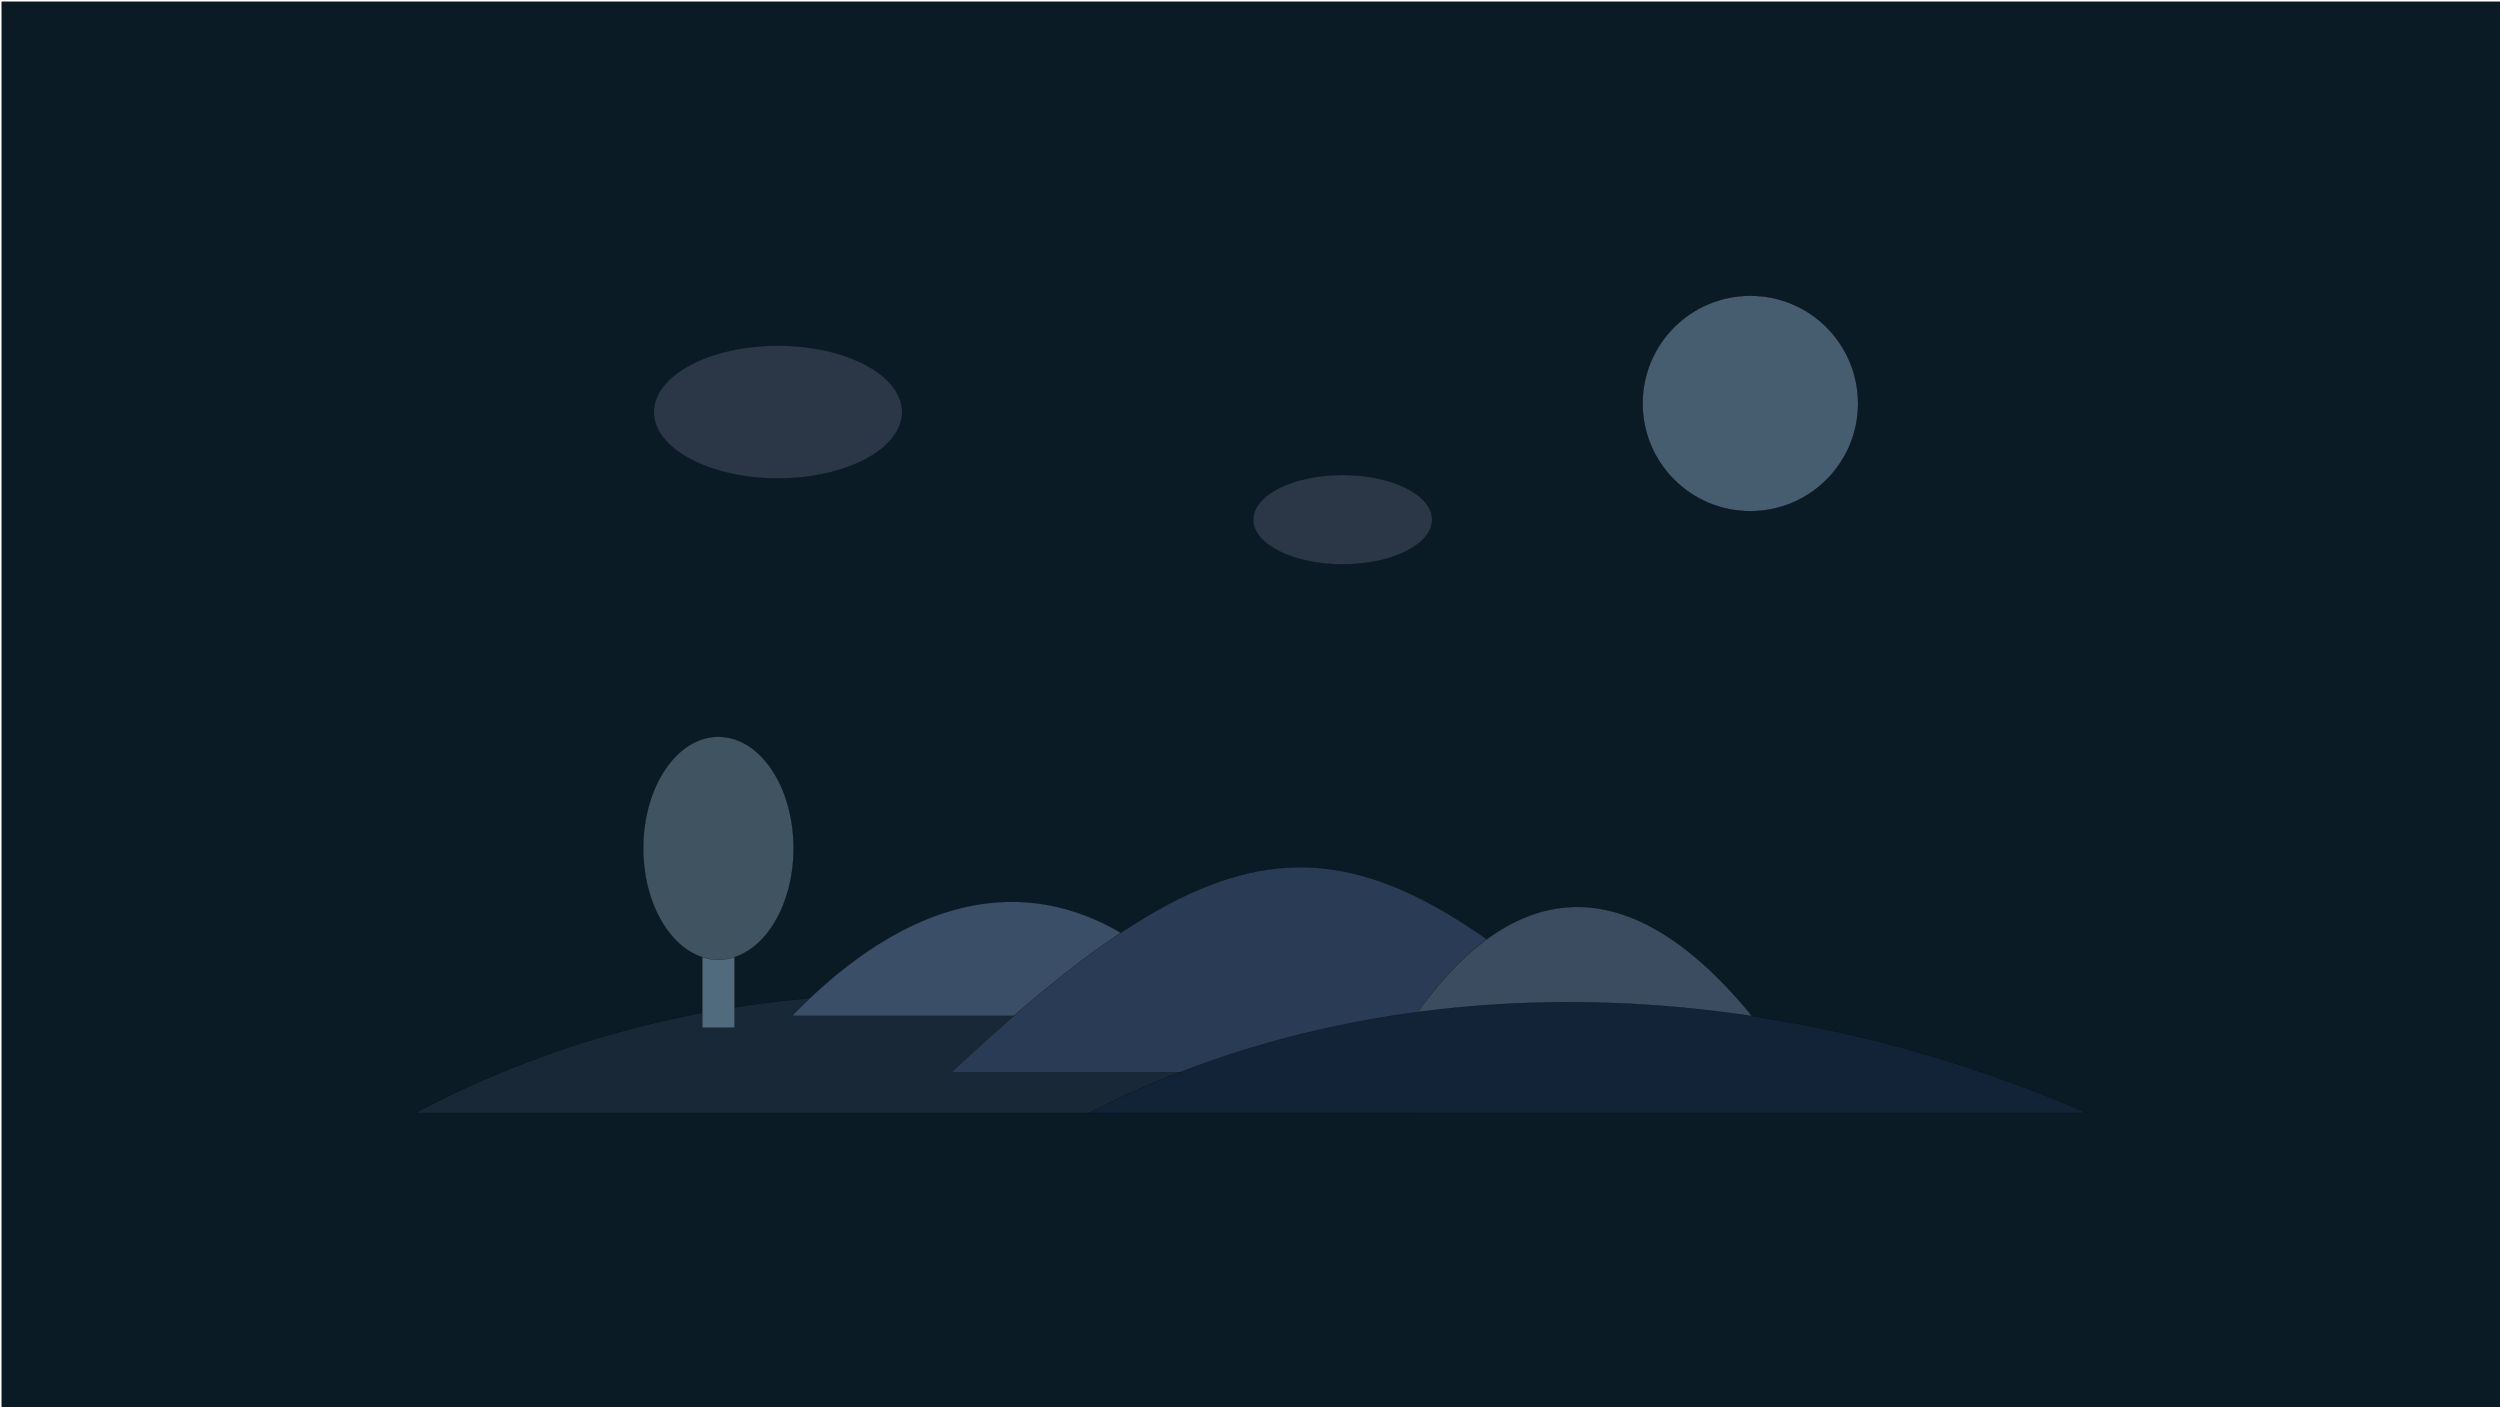
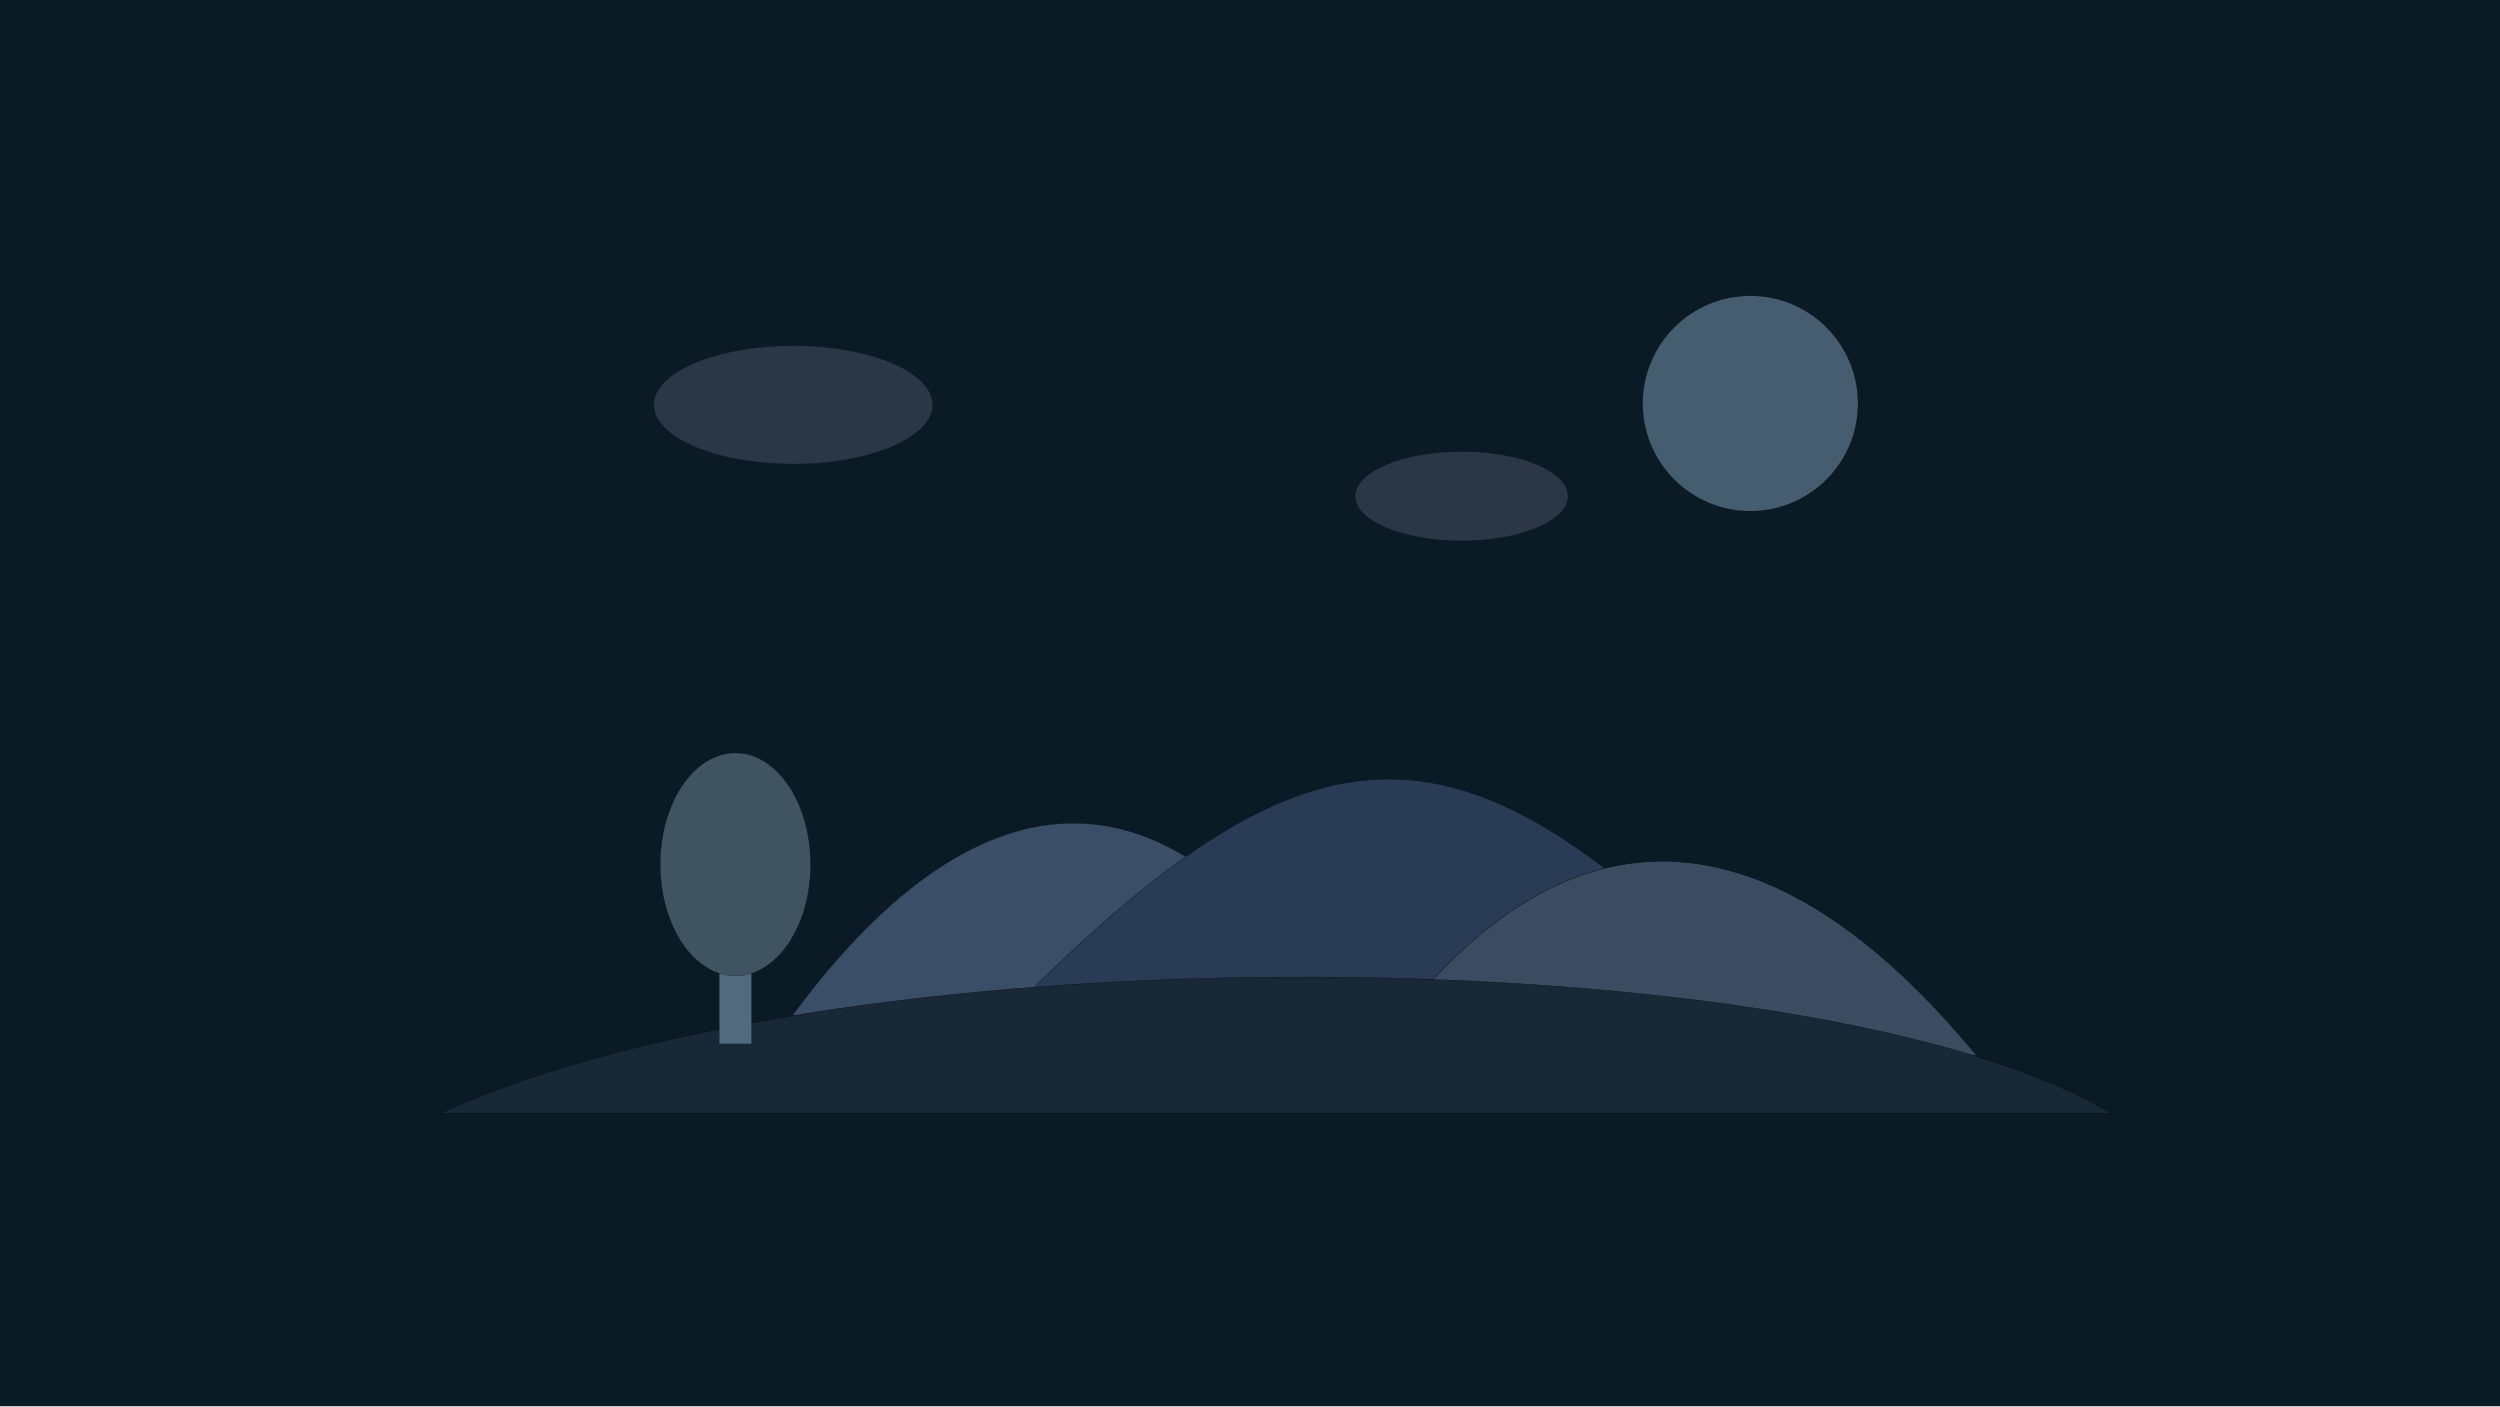
<svg xmlns="http://www.w3.org/2000/svg" version="1.1" id="svg2" width="1920" height="1080" viewBox="0 0 1920 1080">
  <defs id="defs6">
    <linearGradient id="linearGradient908">
      <stop style="stop-color:#000000;stop-opacity:1;" offset="0" id="stop906" />
    </linearGradient>
  </defs>
  <g id="g8">
-     <rect style="fill:#0b1b25;fill-opacity:1;stroke:#000000;stroke-width:0.283;stroke-miterlimit:4;stroke-dasharray:none;stroke-opacity:1" id="rect929" width="1919.5" height="1079.5" x="1.415" y="1.415" />
-     <path style="fill:#192837;fill-opacity:1;stroke:#000000;stroke-width:0.166;stroke-linecap:butt;stroke-linejoin:miter;stroke-miterlimit:4;stroke-dasharray:none;stroke-opacity:1" d="m 318.939,854.759 c 222.697,-118.585 507.383,-124.295 766.496,0 z" id="path3325" />
-     <path style="fill:#3a4e67;fill-opacity:1;stroke:#000000;stroke-width:0.117;stroke-linecap:butt;stroke-linejoin:miter;stroke-miterlimit:4;stroke-dasharray:none;stroke-opacity:1" d="m 608.328,780.139 c 116.149,-119.352 230.585,-114.047 324.549,0 z" id="path1206" />
-     <path style="fill:#2a3c55;fill-opacity:1;stroke:#000000;stroke-width:0.167;stroke-linecap:butt;stroke-linejoin:miter;stroke-miterlimit:4;stroke-dasharray:none;stroke-opacity:1" d="m 730.514,823.573 c 232.441,-217.025 315.244,-202.946 533.02,0 z" id="path1208" />
-     <path style="fill:#3b4c60;fill-opacity:1;stroke:#000000;stroke-width:0.171;stroke-linecap:butt;stroke-linejoin:miter;stroke-miterlimit:4;stroke-dasharray:none;stroke-opacity:1" d="m 1075.02,797.673 c 89.407,-141.332 188.615,-128.299 284.06,0 z" id="path1210" />
-     <path style="fill:#122337;fill-opacity:1;stroke:#000000;stroke-width:0.166;stroke-linecap:butt;stroke-linejoin:miter;stroke-miterlimit:4;stroke-dasharray:none;stroke-opacity:1" d="m 836.427,854.759 c 216.455,-111.173 500.079,-115.622 766.496,0 z" id="path3325-8" />
+     <rect style="fill:#0b1b25;fill-opacity:1;stroke:none;stroke-width:0.283;stroke-miterlimit:4;stroke-dasharray:none;stroke-opacity:1" id="rect929" width="1920" height="1080" x="0" y="0" />
+     <path style="fill:#3a4e67;fill-opacity:1;stroke:#000000;stroke-width:0.172;stroke-linecap:butt;stroke-linejoin:miter;stroke-miterlimit:4;stroke-dasharray:none;stroke-opacity:1" d="m 608.383,780.118 c 148.712,-201.629 295.228,-192.667 415.535,0 z" id="path1206" />
+     <path style="fill:#2a3c55;fill-opacity:1;stroke:#000000;stroke-width:0.223;stroke-linecap:butt;stroke-linejoin:miter;stroke-miterlimit:4;stroke-dasharray:none;stroke-opacity:1" d="m 730.579,823.549 c 291.235,-310.26 394.981,-290.133 667.842,0 z" id="path1208" />
+     <path style="fill:#3b4c60;fill-opacity:1;stroke:#000000;stroke-width:0.266;stroke-linecap:butt;stroke-linejoin:miter;stroke-miterlimit:4;stroke-dasharray:none;stroke-opacity:1" d="m 1053.857,810.803 c 146.142,-208.617 308.304,-189.38 464.316,0 z" id="path1210" />
    <circle style="fill:#465d6f;fill-opacity:1;stroke:#000000;stroke-width:0.179;stroke-miterlimit:4;stroke-dasharray:none;stroke-opacity:1" id="path3501" cx="1344.258" cy="309.861" r="82.727" />
-     <ellipse style="fill:#2b3646;fill-opacity:1;stroke:#000000;stroke-width:0.12;stroke-miterlimit:4;stroke-dasharray:none;stroke-opacity:1" id="path3759" cx="597.484" cy="316.447" rx="95.358" ry="50.98" />
-     <ellipse style="fill:#2b3646;fill-opacity:1;stroke:#000000;stroke-width:0.124;stroke-miterlimit:4;stroke-dasharray:none;stroke-opacity:1" id="path3761" cx="1031.167" cy="399.111" rx="68.691" ry="34.345" />
-     <rect style="fill:#516b7e;fill-opacity:1;stroke:#000000;stroke-width:0.155;stroke-miterlimit:4;stroke-dasharray:none;stroke-opacity:1" id="rect7420" width="24.845" height="173.915" x="539.323" y="615.377" />
-     <ellipse style="fill:#3f5361;fill-opacity:1;stroke:#000000;stroke-width:0.155;stroke-miterlimit:4;stroke-dasharray:none;stroke-opacity:1" id="path7308" cx="551.745" cy="651.462" rx="57.732" ry="85.629" />
+     <ellipse style="fill:#2b3646;fill-opacity:1;stroke:#000000;stroke-width:0.121;stroke-miterlimit:4;stroke-dasharray:none;stroke-opacity:1" id="path3759" cx="609.213" cy="310.923" rx="107.087" ry="45.456" />
+     <ellipse style="fill:#2b3646;fill-opacity:1;stroke:#000000;stroke-width:0.135;stroke-miterlimit:4;stroke-dasharray:none;stroke-opacity:1" id="path3761" cx="1122.52" cy="381.057" rx="81.768" ry="34.34" />
+     <path style="fill:#192837;fill-opacity:1;stroke:#000000;stroke-width:0.236;stroke-linecap:butt;stroke-linejoin:miter;stroke-miterlimit:4;stroke-dasharray:none;stroke-opacity:1" d="m 337.765,855.177 c 316.361,-144.988 1061.504,-134.376 1283.973,0 z" id="path3325" />
+     <rect style="fill:#516b7e;fill-opacity:1;stroke:#000000;stroke-width:0.155;stroke-miterlimit:4;stroke-dasharray:none;stroke-opacity:1" id="rect7420" width="24.845" height="173.915" x="552.382" y="627.807" />
+     <ellipse style="fill:#3f5361;fill-opacity:1;stroke:#000000;stroke-width:0.155;stroke-miterlimit:4;stroke-dasharray:none;stroke-opacity:1" id="path7308" cx="564.804" cy="663.892" rx="57.732" ry="85.629" />
  </g>
</svg>
